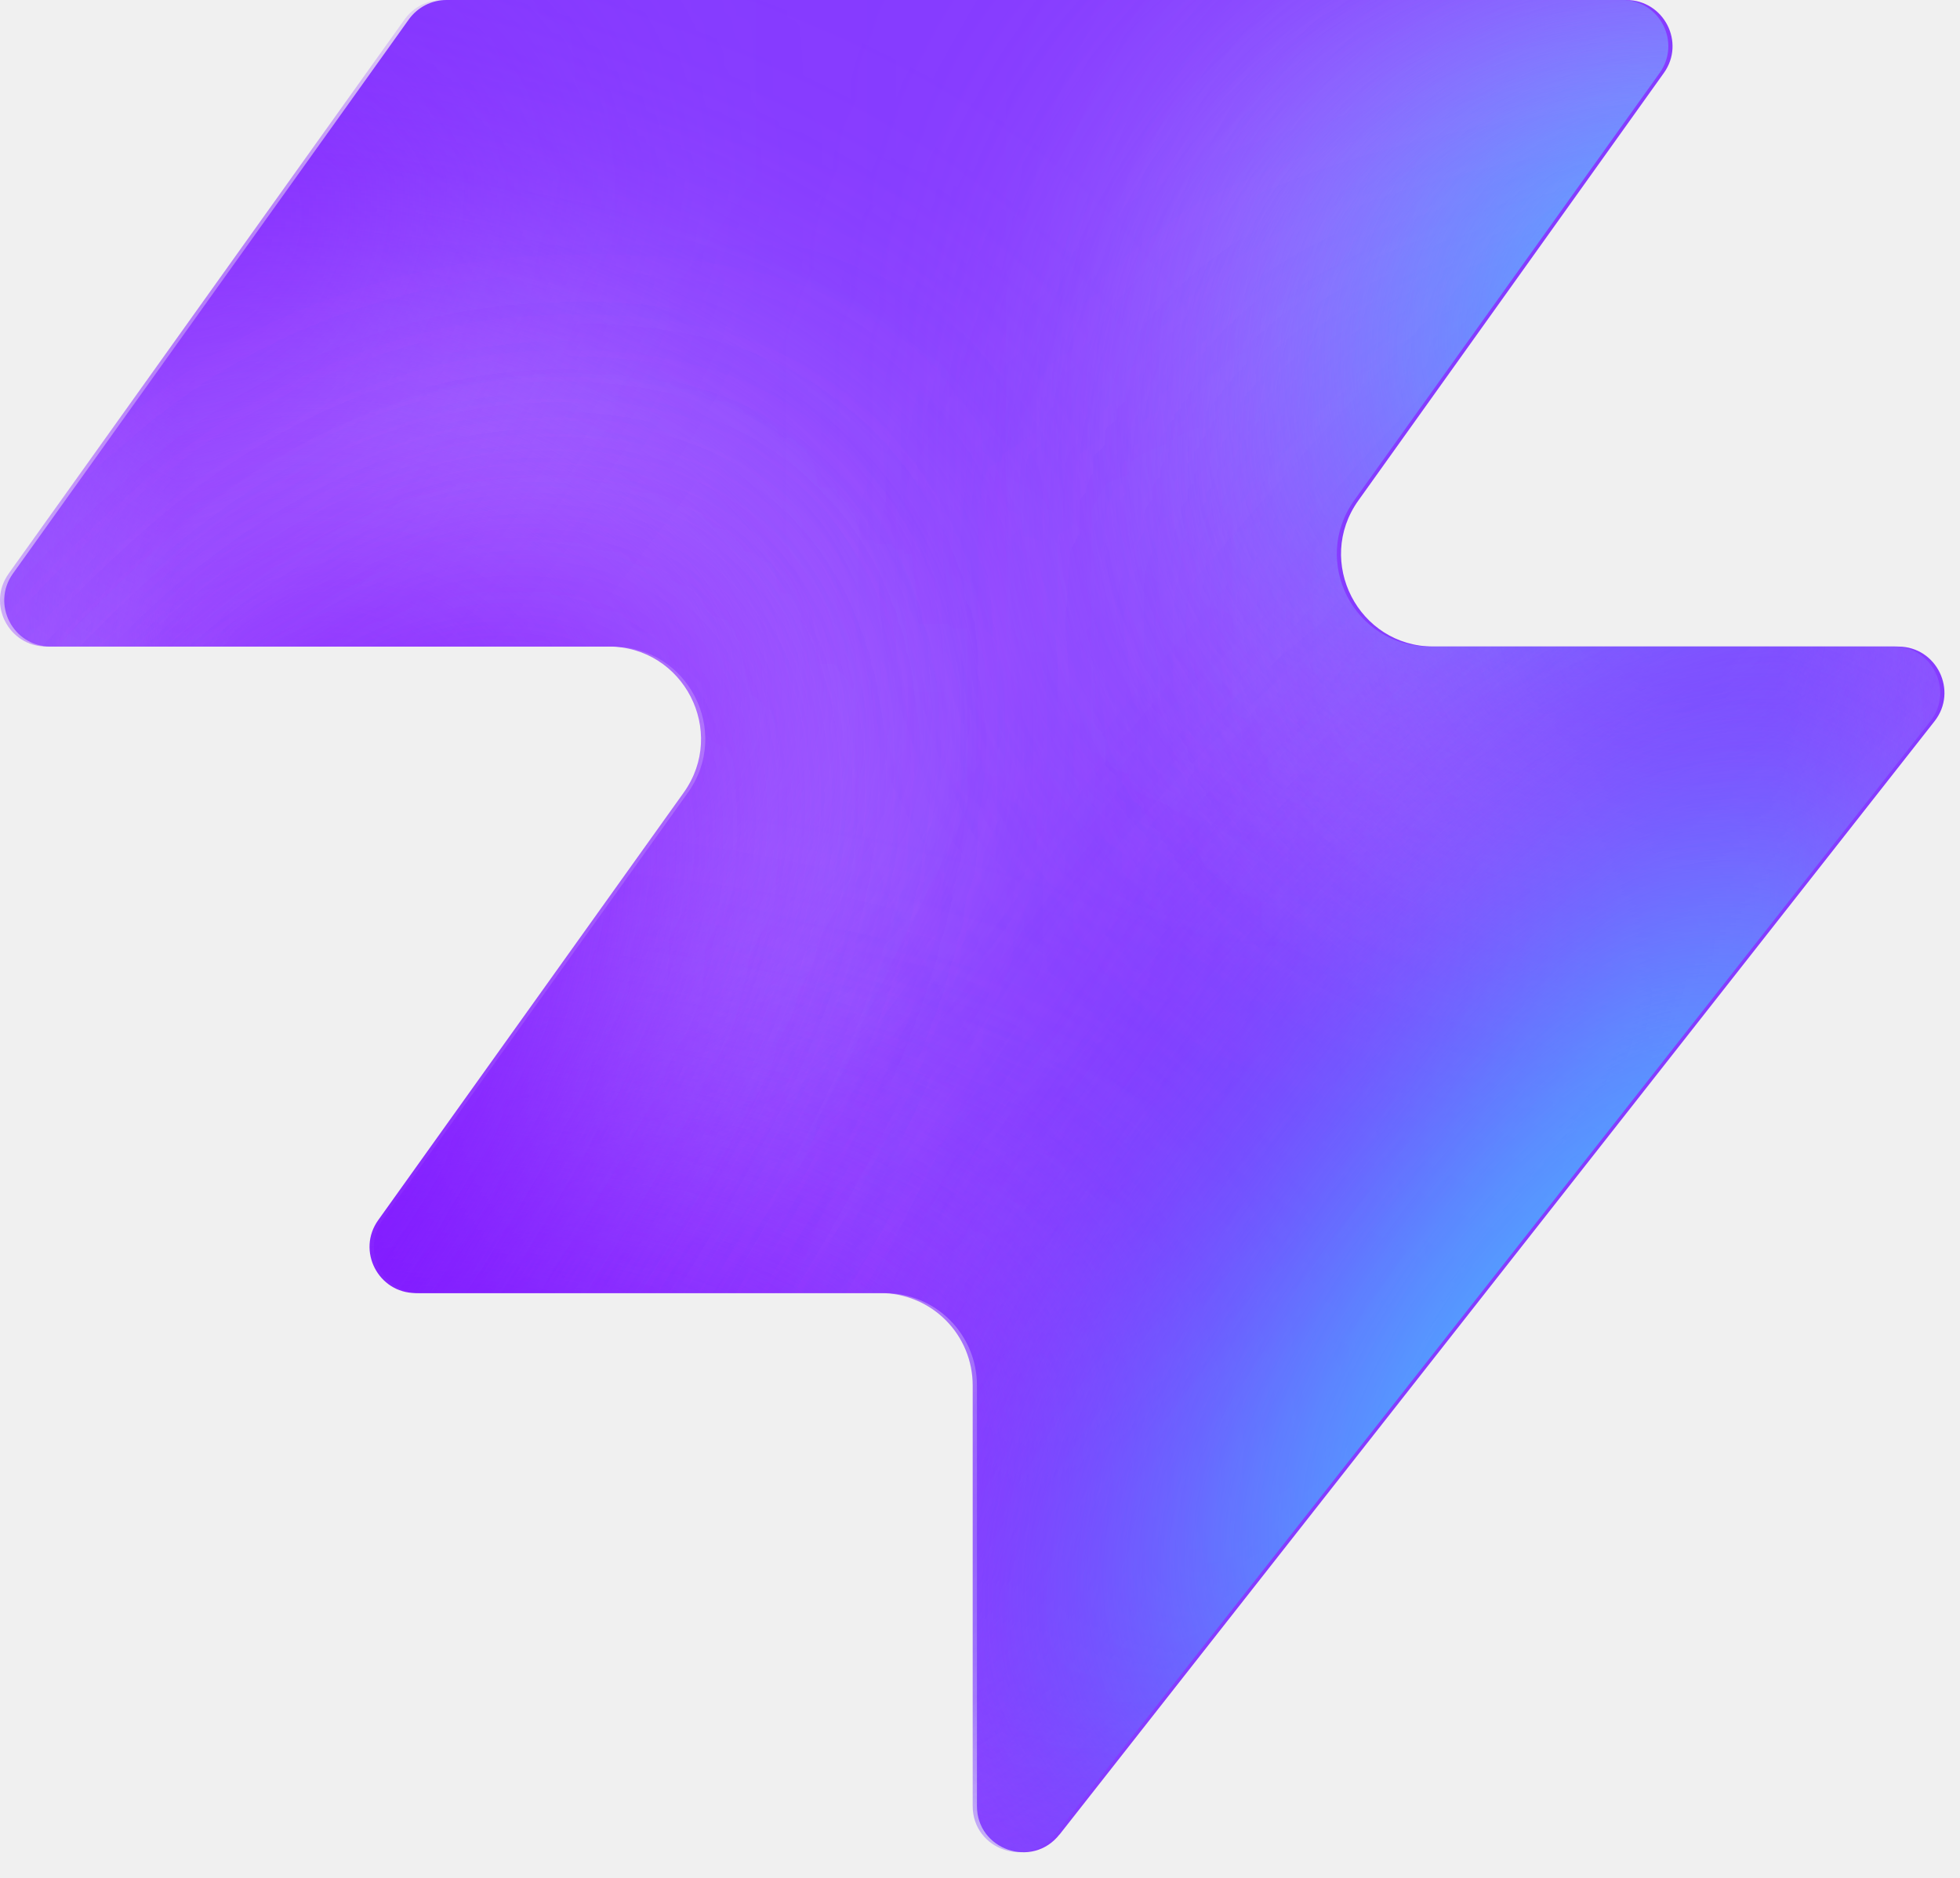
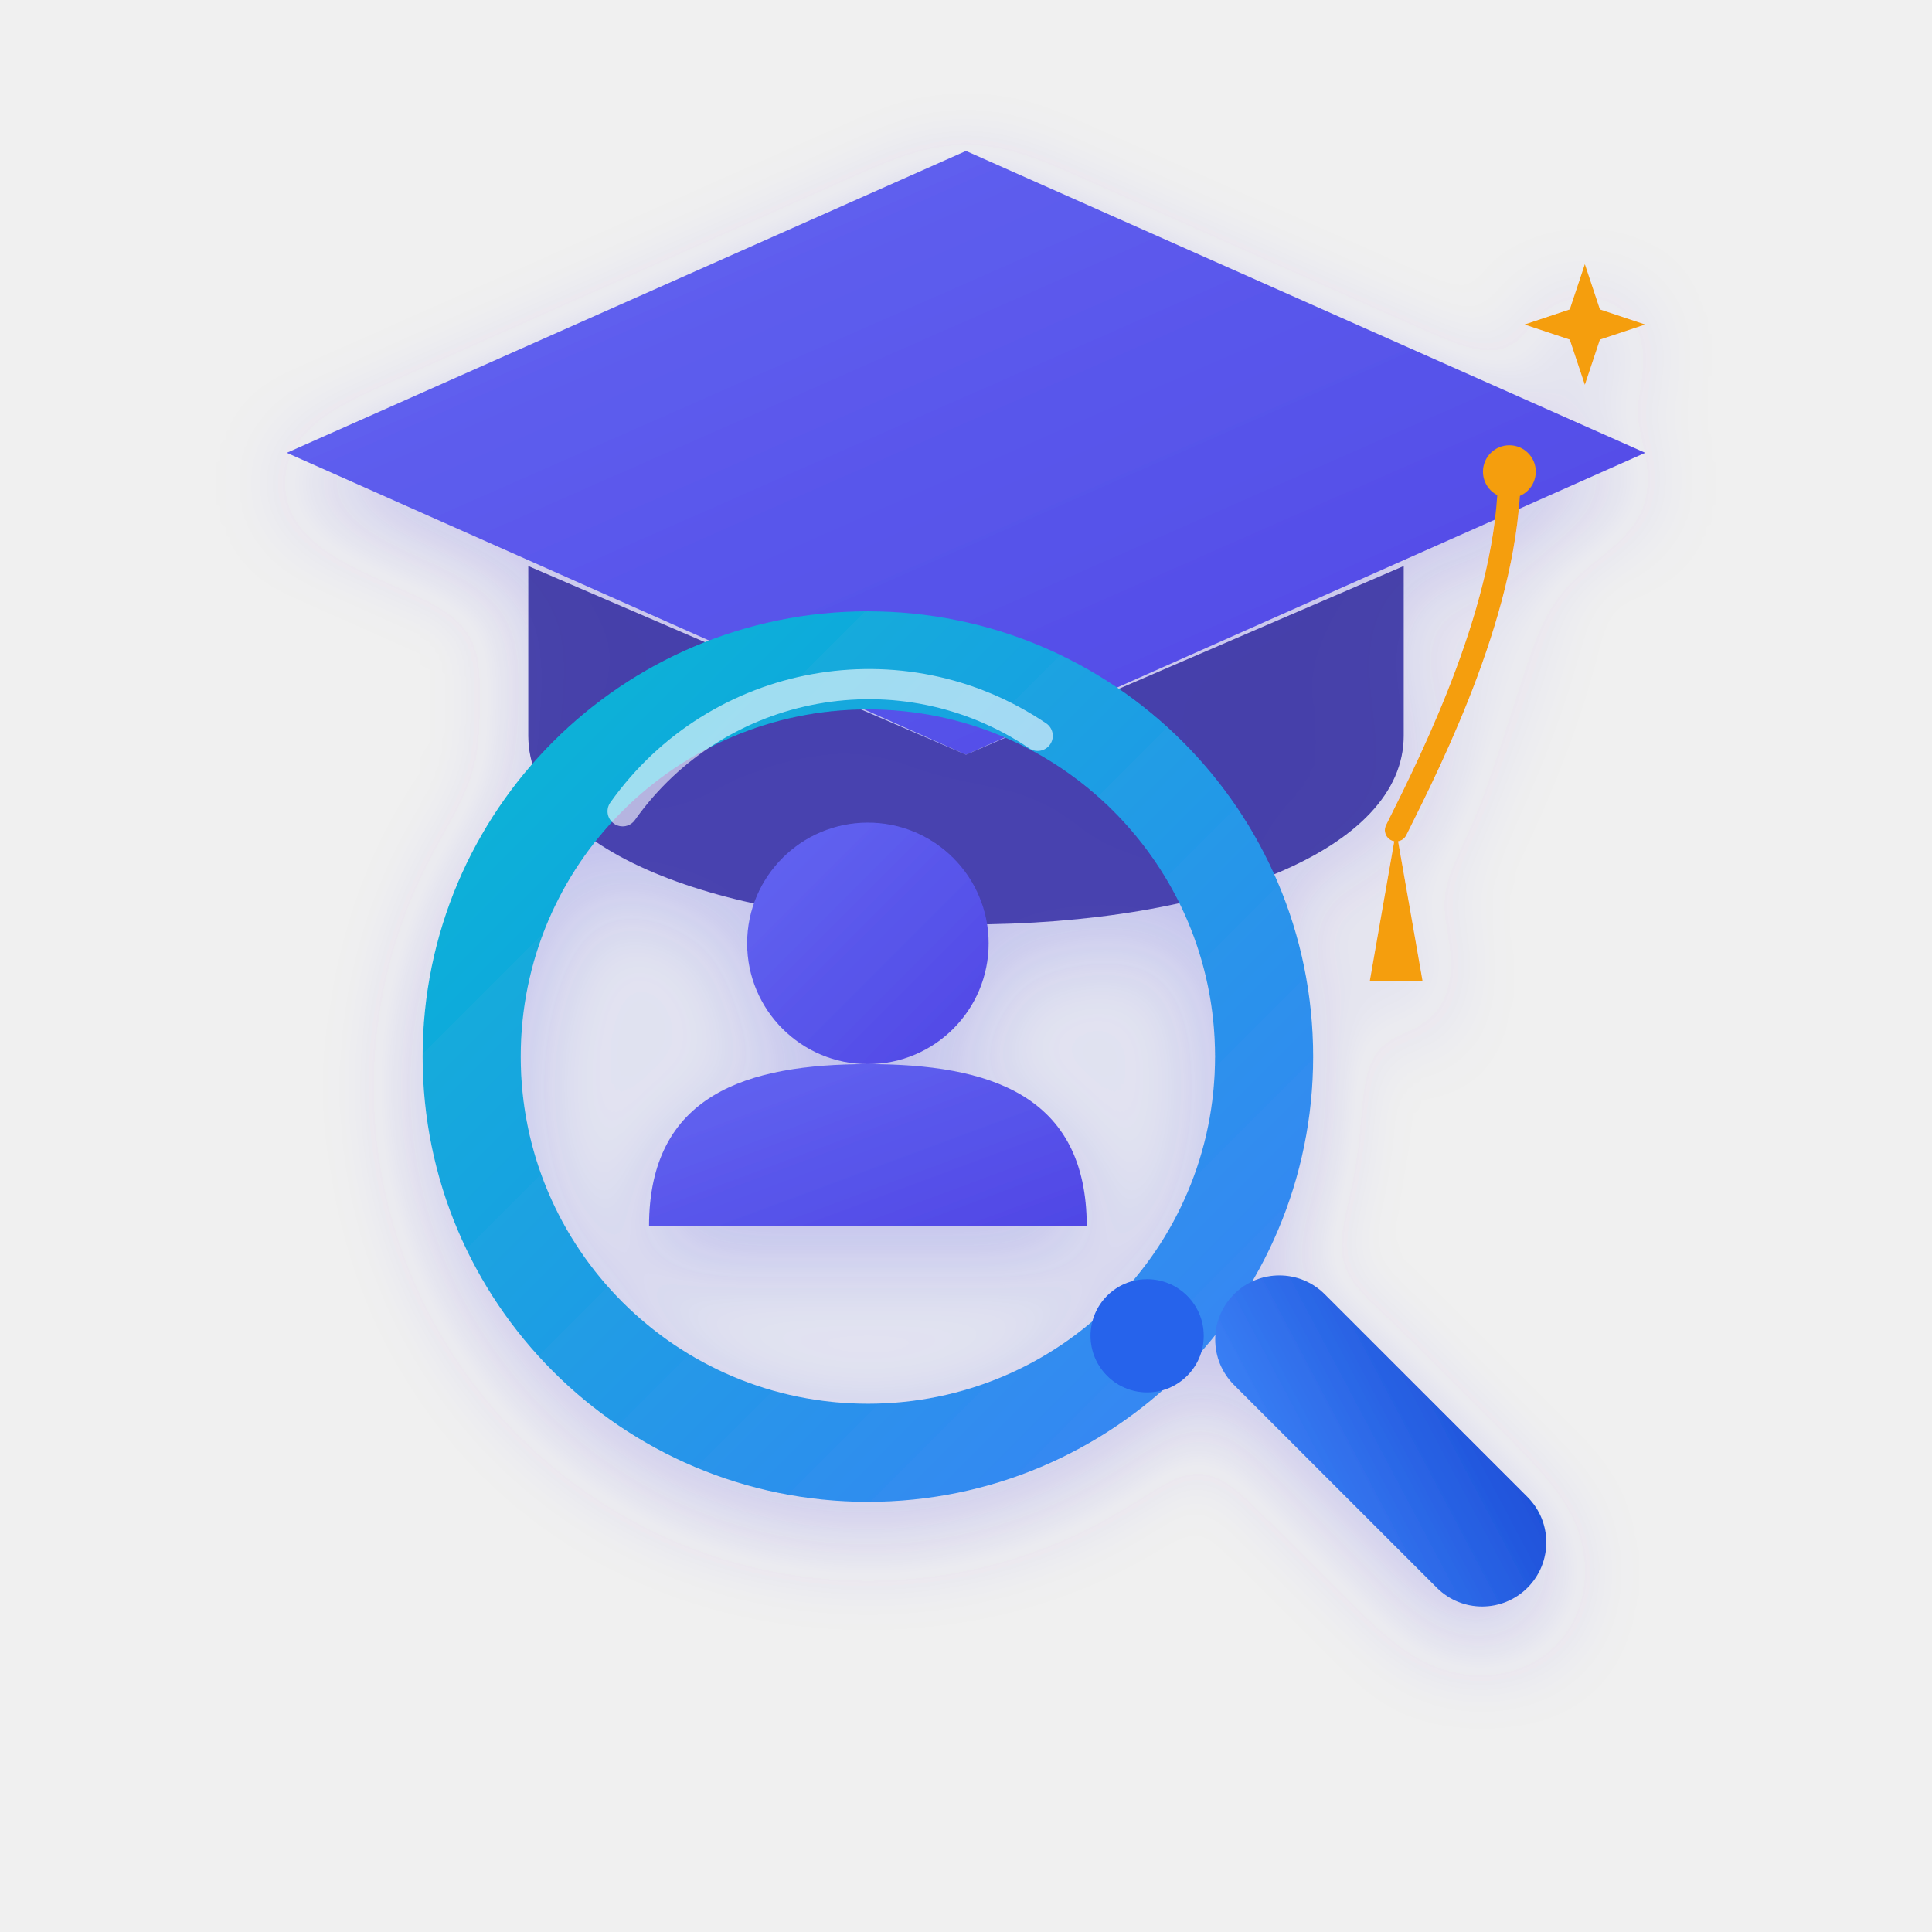
- <svg xmlns="http://www.w3.org/2000/svg" width="48" height="46" fill="none" viewBox="0 0 48 46">
-   <path fill="#863bff" d="M25.946 44.938c-.664.845-2.021.375-2.021-.698V33.937a2.26 2.26 0 0 0-2.262-2.262H10.287c-.92 0-1.456-1.04-.92-1.788l7.48-10.471c1.07-1.497 0-3.578-1.842-3.578H1.237c-.92 0-1.456-1.04-.92-1.788L10.013.474c.214-.297.556-.474.92-.474h28.894c.92 0 1.456 1.04.92 1.788l-7.48 10.471c-1.07 1.498 0 3.579 1.842 3.579h11.377c.943 0 1.473 1.088.89 1.83L25.947 44.94z" style="fill:#863bff;fill:color(display-p3 .525 .23 1);fill-opacity:1" />
-   <mask id="a" width="48" height="46" x="0" y="0" maskUnits="userSpaceOnUse" style="mask-type:alpha">
-     <path fill="#000" d="M25.842 44.938c-.664.844-2.021.375-2.021-.698V33.937a2.26 2.26 0 0 0-2.262-2.262H10.183c-.92 0-1.456-1.04-.92-1.788l7.48-10.471c1.07-1.498 0-3.579-1.842-3.579H1.133c-.92 0-1.456-1.04-.92-1.787L9.91.473c.214-.297.556-.474.92-.474h28.894c.92 0 1.456 1.04.92 1.788l-7.48 10.471c-1.07 1.498 0 3.578 1.842 3.578h11.377c.943 0 1.473 1.088.89 1.832L25.843 44.94z" style="fill:#000;fill-opacity:1" />
-   </mask>
-   <g mask="url(#a)">
-     <g filter="url(#b)">
-       <ellipse cx="5.508" cy="14.704" fill="#ede6ff" rx="5.508" ry="14.704" style="fill:#ede6ff;fill:color(display-p3 .927 .903 1);fill-opacity:1" transform="matrix(.00324 1 1 -.00324 -4.47 31.516)" />
-     </g>
-     <g filter="url(#c)">
-       <ellipse cx="10.399" cy="29.851" fill="#ede6ff" rx="10.399" ry="29.851" style="fill:#ede6ff;fill:color(display-p3 .927 .903 1);fill-opacity:1" transform="matrix(.00324 1 1 -.00324 -39.328 7.883)" />
-     </g>
-     <g filter="url(#d)">
-       <ellipse cx="5.508" cy="30.487" fill="#7e14ff" rx="5.508" ry="30.487" style="fill:#7e14ff;fill:color(display-p3 .492 .077 1);fill-opacity:1" transform="rotate(89.814 -25.913 -14.639)scale(1 -1)" />
-     </g>
-     <g filter="url(#e)">
-       <ellipse cx="5.508" cy="30.599" fill="#7e14ff" rx="5.508" ry="30.599" style="fill:#7e14ff;fill:color(display-p3 .492 .077 1);fill-opacity:1" transform="rotate(89.814 -32.644 -3.334)scale(1 -1)" />
-     </g>
-     <g filter="url(#f)">
-       <ellipse cx="5.508" cy="30.599" fill="#7e14ff" rx="5.508" ry="30.599" style="fill:#7e14ff;fill:color(display-p3 .492 .077 1);fill-opacity:1" transform="matrix(.00324 1 1 -.00324 -34.34 30.47)" />
-     </g>
-     <g filter="url(#g)">
-       <ellipse cx="14.072" cy="22.078" fill="#ede6ff" rx="14.072" ry="22.078" style="fill:#ede6ff;fill:color(display-p3 .927 .903 1);fill-opacity:1" transform="rotate(93.35 24.506 48.493)scale(-1 1)" />
-     </g>
-     <g filter="url(#h)">
-       <ellipse cx="3.47" cy="21.501" fill="#7e14ff" rx="3.47" ry="21.501" style="fill:#7e14ff;fill:color(display-p3 .492 .077 1);fill-opacity:1" transform="rotate(89.009 28.708 47.59)scale(-1 1)" />
-     </g>
-     <g filter="url(#i)">
-       <ellipse cx="3.47" cy="21.501" fill="#7e14ff" rx="3.47" ry="21.501" style="fill:#7e14ff;fill:color(display-p3 .492 .077 1);fill-opacity:1" transform="rotate(89.009 28.708 47.59)scale(-1 1)" />
-     </g>
-     <g filter="url(#j)">
-       <ellipse cx=".387" cy="8.972" fill="#7e14ff" rx="4.407" ry="29.108" style="fill:#7e14ff;fill:color(display-p3 .492 .077 1);fill-opacity:1" transform="rotate(39.51 .387 8.972)" />
-     </g>
-     <g filter="url(#k)">
-       <ellipse cx="47.523" cy="-6.092" fill="#7e14ff" rx="4.407" ry="29.108" style="fill:#7e14ff;fill:color(display-p3 .492 .077 1);fill-opacity:1" transform="rotate(37.892 47.523 -6.092)" />
-     </g>
-     <g filter="url(#l)">
-       <ellipse cx="41.412" cy="6.333" fill="#47bfff" rx="5.971" ry="9.665" style="fill:#47bfff;fill:color(display-p3 .28 .748 1);fill-opacity:1" transform="rotate(37.892 41.412 6.333)" />
-     </g>
-     <g filter="url(#m)">
-       <ellipse cx="-1.879" cy="38.332" fill="#7e14ff" rx="4.407" ry="29.108" style="fill:#7e14ff;fill:color(display-p3 .492 .077 1);fill-opacity:1" transform="rotate(37.892 -1.88 38.332)" />
-     </g>
-     <g filter="url(#n)">
-       <ellipse cx="-1.879" cy="38.332" fill="#7e14ff" rx="4.407" ry="29.108" style="fill:#7e14ff;fill:color(display-p3 .492 .077 1);fill-opacity:1" transform="rotate(37.892 -1.88 38.332)" />
-     </g>
-     <g filter="url(#o)">
-       <ellipse cx="35.651" cy="29.907" fill="#7e14ff" rx="4.407" ry="29.108" style="fill:#7e14ff;fill:color(display-p3 .492 .077 1);fill-opacity:1" transform="rotate(37.892 35.651 29.907)" />
-     </g>
-     <g filter="url(#p)">
-       <ellipse cx="38.418" cy="32.4" fill="#47bfff" rx="5.971" ry="15.297" style="fill:#47bfff;fill:color(display-p3 .28 .748 1);fill-opacity:1" transform="rotate(37.892 38.418 32.4)" />
-     </g>
-   </g>
+ <svg xmlns="http://www.w3.org/2000/svg" viewBox="0 0 512 512">
  <defs>
-     <filter id="b" width="60.045" height="41.654" x="-19.77" y="16.149" color-interpolation-filters="sRGB" filterUnits="userSpaceOnUse">
-       <feFlood flood-opacity="0" result="BackgroundImageFix" />
-       <feBlend in="SourceGraphic" in2="BackgroundImageFix" result="shape" />
-       <feGaussianBlur result="effect1_foregroundBlur_2002_17158" stdDeviation="7.659" />
-     </filter>
-     <filter id="c" width="90.34" height="51.437" x="-54.613" y="-7.533" color-interpolation-filters="sRGB" filterUnits="userSpaceOnUse">
-       <feFlood flood-opacity="0" result="BackgroundImageFix" />
-       <feBlend in="SourceGraphic" in2="BackgroundImageFix" result="shape" />
-       <feGaussianBlur result="effect1_foregroundBlur_2002_17158" stdDeviation="7.659" />
-     </filter>
-     <filter id="d" width="79.355" height="29.4" x="-49.64" y="2.03" color-interpolation-filters="sRGB" filterUnits="userSpaceOnUse">
-       <feFlood flood-opacity="0" result="BackgroundImageFix" />
-       <feBlend in="SourceGraphic" in2="BackgroundImageFix" result="shape" />
-       <feGaussianBlur result="effect1_foregroundBlur_2002_17158" stdDeviation="4.596" />
-     </filter>
-     <filter id="e" width="79.579" height="29.4" x="-45.045" y="20.029" color-interpolation-filters="sRGB" filterUnits="userSpaceOnUse">
-       <feFlood flood-opacity="0" result="BackgroundImageFix" />
-       <feBlend in="SourceGraphic" in2="BackgroundImageFix" result="shape" />
-       <feGaussianBlur result="effect1_foregroundBlur_2002_17158" stdDeviation="4.596" />
-     </filter>
-     <filter id="f" width="79.579" height="29.4" x="-43.513" y="21.178" color-interpolation-filters="sRGB" filterUnits="userSpaceOnUse">
-       <feFlood flood-opacity="0" result="BackgroundImageFix" />
-       <feBlend in="SourceGraphic" in2="BackgroundImageFix" result="shape" />
-       <feGaussianBlur result="effect1_foregroundBlur_2002_17158" stdDeviation="4.596" />
-     </filter>
-     <filter id="g" width="74.749" height="58.852" x="15.756" y="-17.901" color-interpolation-filters="sRGB" filterUnits="userSpaceOnUse">
-       <feFlood flood-opacity="0" result="BackgroundImageFix" />
-       <feBlend in="SourceGraphic" in2="BackgroundImageFix" result="shape" />
-       <feGaussianBlur result="effect1_foregroundBlur_2002_17158" stdDeviation="7.659" />
-     </filter>
-     <filter id="h" width="61.377" height="25.362" x="23.548" y="2.284" color-interpolation-filters="sRGB" filterUnits="userSpaceOnUse">
-       <feFlood flood-opacity="0" result="BackgroundImageFix" />
-       <feBlend in="SourceGraphic" in2="BackgroundImageFix" result="shape" />
-       <feGaussianBlur result="effect1_foregroundBlur_2002_17158" stdDeviation="4.596" />
-     </filter>
-     <filter id="i" width="61.377" height="25.362" x="23.548" y="2.284" color-interpolation-filters="sRGB" filterUnits="userSpaceOnUse">
-       <feFlood flood-opacity="0" result="BackgroundImageFix" />
-       <feBlend in="SourceGraphic" in2="BackgroundImageFix" result="shape" />
-       <feGaussianBlur result="effect1_foregroundBlur_2002_17158" stdDeviation="4.596" />
-     </filter>
-     <filter id="j" width="56.045" height="63.649" x="-27.636" y="-22.853" color-interpolation-filters="sRGB" filterUnits="userSpaceOnUse">
-       <feFlood flood-opacity="0" result="BackgroundImageFix" />
-       <feBlend in="SourceGraphic" in2="BackgroundImageFix" result="shape" />
-       <feGaussianBlur result="effect1_foregroundBlur_2002_17158" stdDeviation="4.596" />
-     </filter>
-     <filter id="k" width="54.814" height="64.646" x="20.116" y="-38.415" color-interpolation-filters="sRGB" filterUnits="userSpaceOnUse">
-       <feFlood flood-opacity="0" result="BackgroundImageFix" />
-       <feBlend in="SourceGraphic" in2="BackgroundImageFix" result="shape" />
-       <feGaussianBlur result="effect1_foregroundBlur_2002_17158" stdDeviation="4.596" />
-     </filter>
-     <filter id="l" width="33.541" height="35.313" x="24.641" y="-11.323" color-interpolation-filters="sRGB" filterUnits="userSpaceOnUse">
-       <feFlood flood-opacity="0" result="BackgroundImageFix" />
-       <feBlend in="SourceGraphic" in2="BackgroundImageFix" result="shape" />
-       <feGaussianBlur result="effect1_foregroundBlur_2002_17158" stdDeviation="4.596" />
-     </filter>
-     <filter id="m" width="54.814" height="64.646" x="-29.286" y="6.009" color-interpolation-filters="sRGB" filterUnits="userSpaceOnUse">
-       <feFlood flood-opacity="0" result="BackgroundImageFix" />
-       <feBlend in="SourceGraphic" in2="BackgroundImageFix" result="shape" />
-       <feGaussianBlur result="effect1_foregroundBlur_2002_17158" stdDeviation="4.596" />
-     </filter>
-     <filter id="n" width="54.814" height="64.646" x="-29.286" y="6.009" color-interpolation-filters="sRGB" filterUnits="userSpaceOnUse">
-       <feFlood flood-opacity="0" result="BackgroundImageFix" />
-       <feBlend in="SourceGraphic" in2="BackgroundImageFix" result="shape" />
-       <feGaussianBlur result="effect1_foregroundBlur_2002_17158" stdDeviation="4.596" />
-     </filter>
-     <filter id="o" width="54.814" height="64.646" x="8.244" y="-2.416" color-interpolation-filters="sRGB" filterUnits="userSpaceOnUse">
-       <feFlood flood-opacity="0" result="BackgroundImageFix" />
-       <feBlend in="SourceGraphic" in2="BackgroundImageFix" result="shape" />
-       <feGaussianBlur result="effect1_foregroundBlur_2002_17158" stdDeviation="4.596" />
-     </filter>
-     <filter id="p" width="39.409" height="43.623" x="18.713" y="10.588" color-interpolation-filters="sRGB" filterUnits="userSpaceOnUse">
-       <feFlood flood-opacity="0" result="BackgroundImageFix" />
-       <feBlend in="SourceGraphic" in2="BackgroundImageFix" result="shape" />
-       <feGaussianBlur result="effect1_foregroundBlur_2002_17158" stdDeviation="4.596" />
+     <linearGradient id="b" x1="0%" y1="0%" x2="100%" y2="100%">
+       <stop offset="0%" stop-color="#6366f1" />
+       <stop offset="100%" stop-color="#4f46e5" />
+     </linearGradient>
+     <linearGradient id="c" x1="0%" y1="0%" x2="100%" y2="100%">
+       <stop offset="0%" stop-color="#06b6d4" />
+       <stop offset="100%" stop-color="#3b82f6" />
+     </linearGradient>
+     <linearGradient id="d" x1="0%" y1="0%" x2="100%" y2="100%">
+       <stop offset="0%" stop-color="#3b82f6" />
+       <stop offset="100%" stop-color="#1d4ed8" />
+     </linearGradient>
+     <filter id="a" x="-10%" y="-10%" width="120%" height="120%">
+       <feDropShadow dx="0" dy="8" stdDeviation="12" flood-color="#4f46e5" flood-opacity=".25" />
    </filter>
  </defs>
+   <g filter="url(#a)">
+     <path fill="url(#b)" d="m256 40 180 80-180 80-180-80z" />
+     <path d="M140 150v45c0 30 50 50 116 50s116-20 116-50v-45l-116 50Z" fill="#3730a3" opacity=".9" />
+     <path d="M400 125c0 35-20 75-30 95" fill="none" stroke="#f59e0b" stroke-width="6" stroke-linecap="round" />
+     <circle cx="400" cy="125" r="7" fill="#f59e0b" />
+     <path fill="#f59e0b" d="m370 220-7 40h14z" />
+     <g transform="translate(0 30)">
+       <circle cx="230" cy="250" r="105" fill="none" stroke="url(#c)" stroke-width="26" />
+       <circle cx="230" cy="250" r="92" fill="#6366f1" fill-opacity=".08" />
+       <circle cx="230" cy="220" r="32" fill="url(#b)" />
+       <path d="M172 295c0-35 26-43 58-43s58 8 58 43Z" fill="url(#b)" />
+       <path d="M165 185a80 80 0 0 1 110-20" fill="none" stroke="#fff" stroke-width="8" stroke-linecap="round" opacity=".6" />
+       <rect x="315" y="325" width="34" height="110" rx="17" transform="rotate(-45 315 325)" fill="url(#d)" />
+       <circle cx="304" cy="324" r="15" fill="#2563eb" />
+     </g>
+     <path d="m420 70 4 12 12 4-12 4-4 12-4-12-12-4 12-4Z" fill="#f59e0b" />
+   </g>
</svg>
